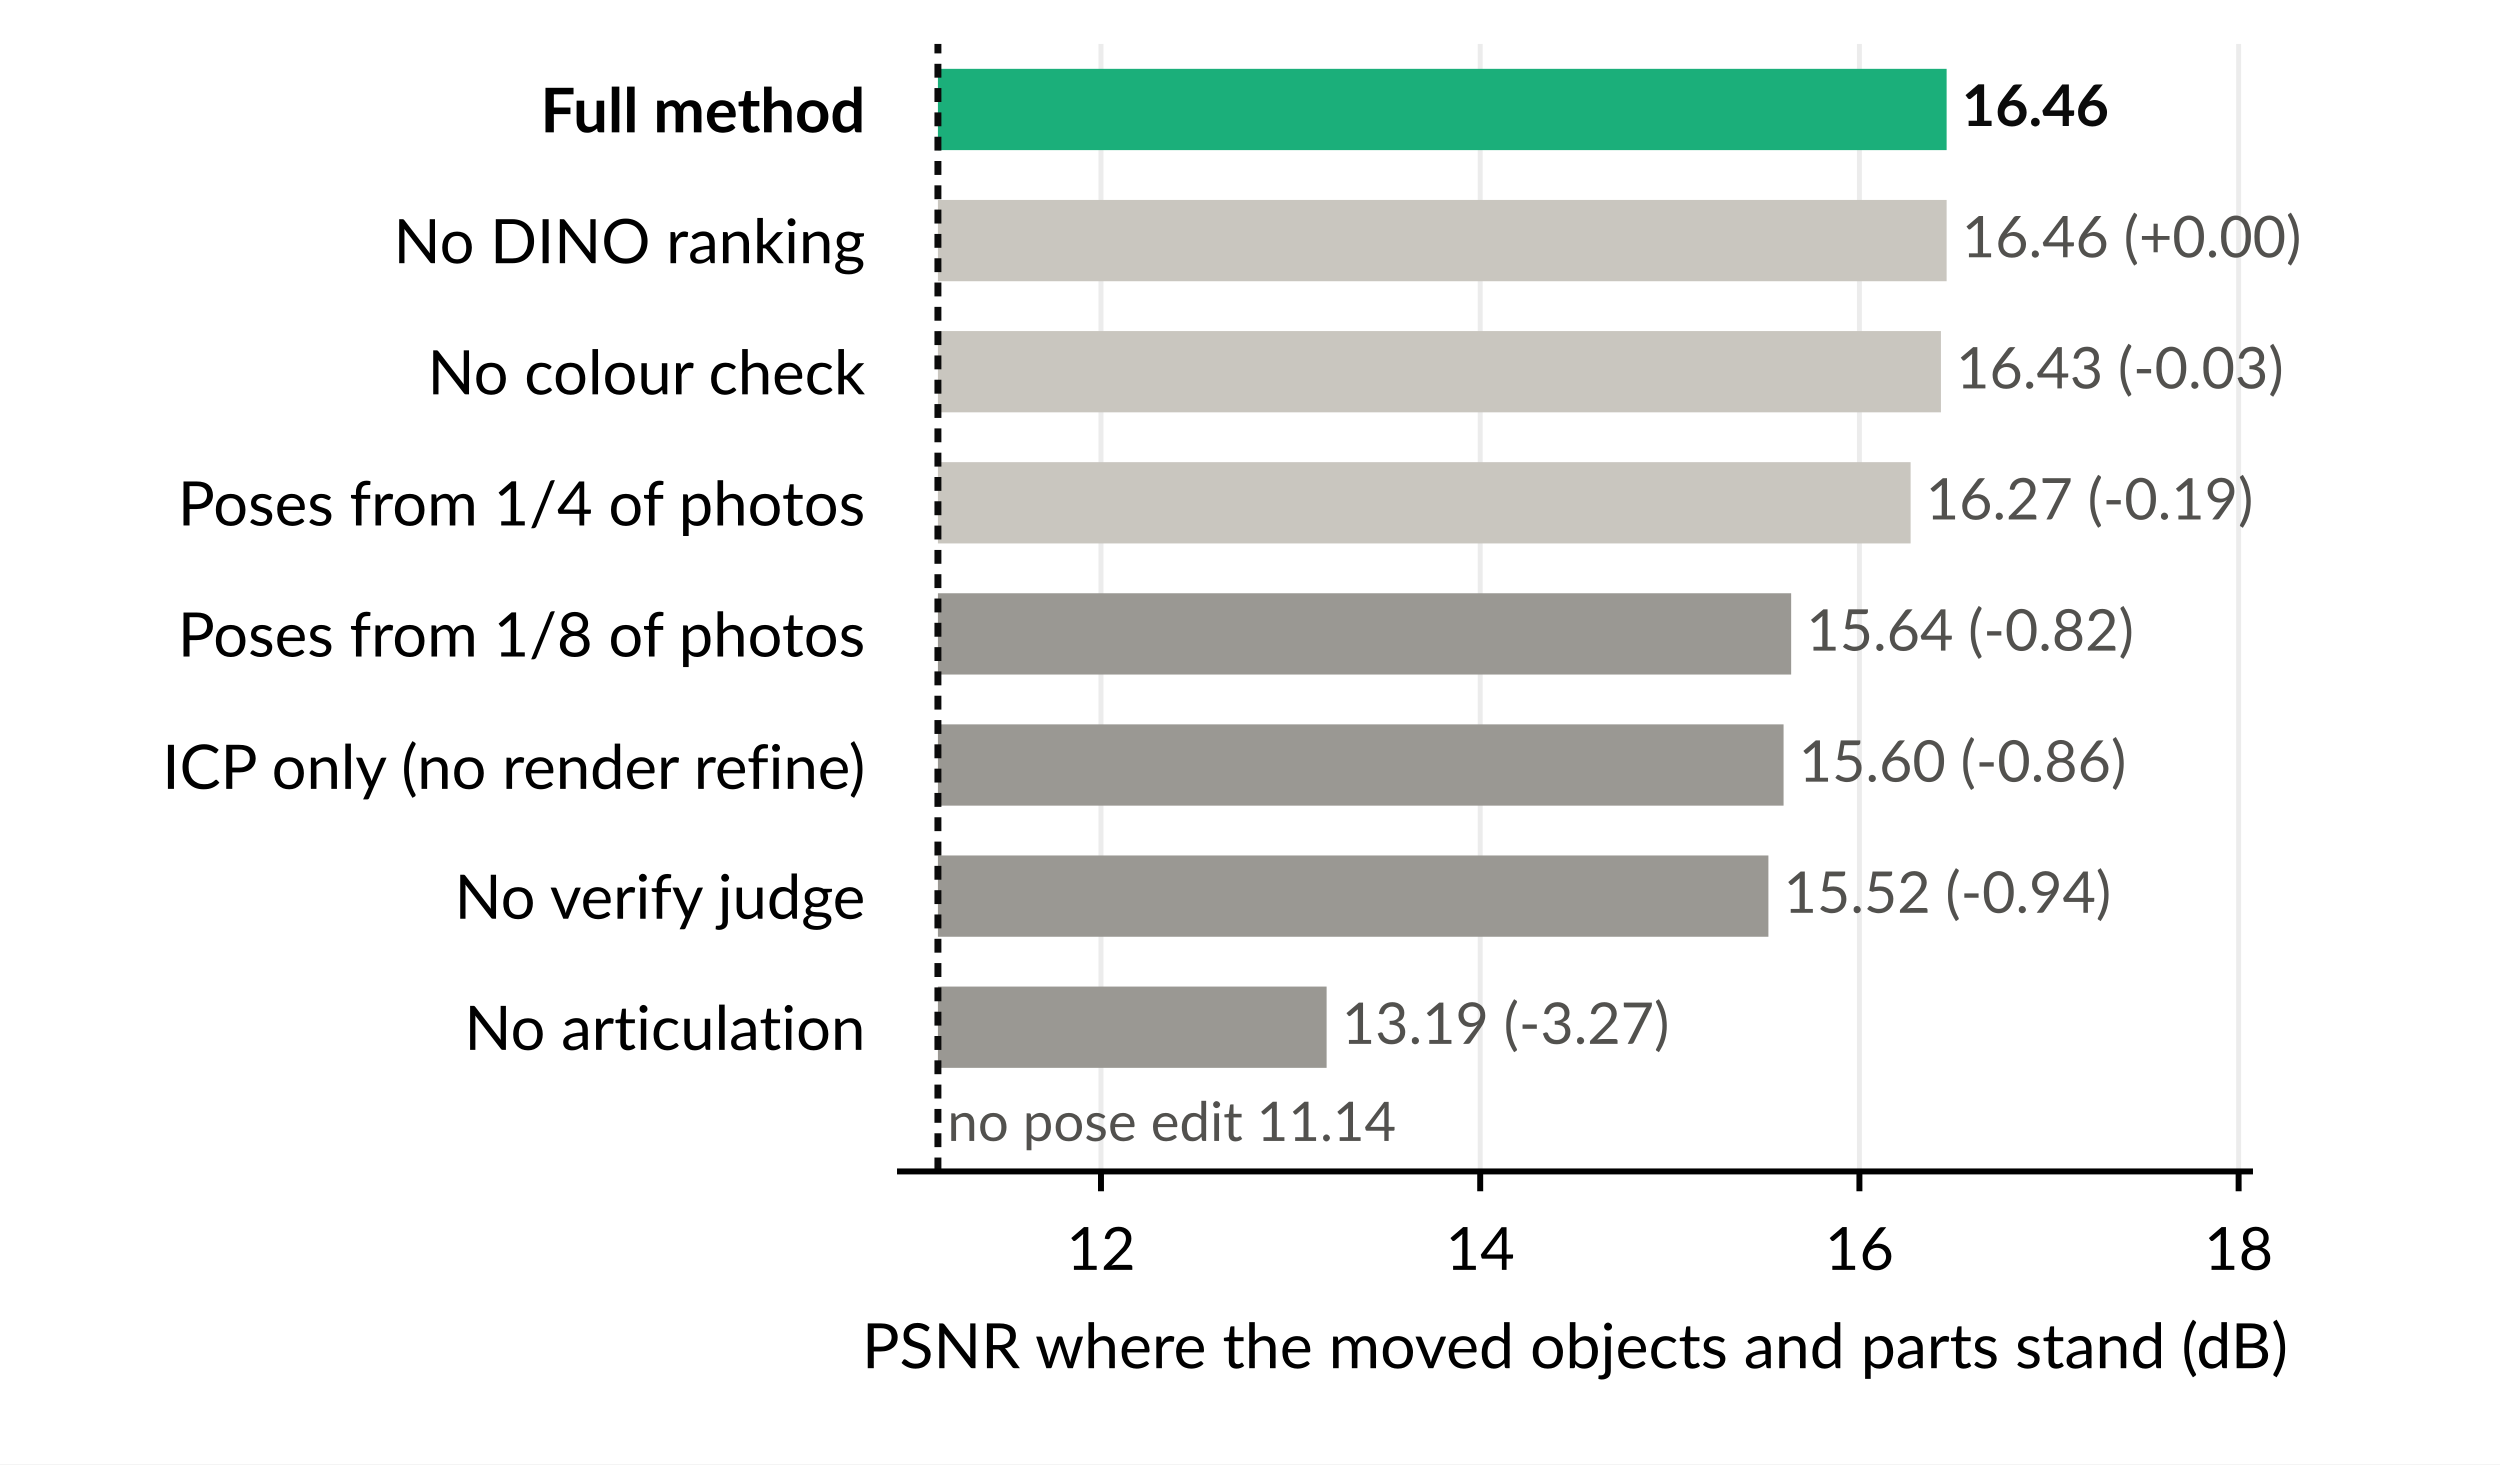
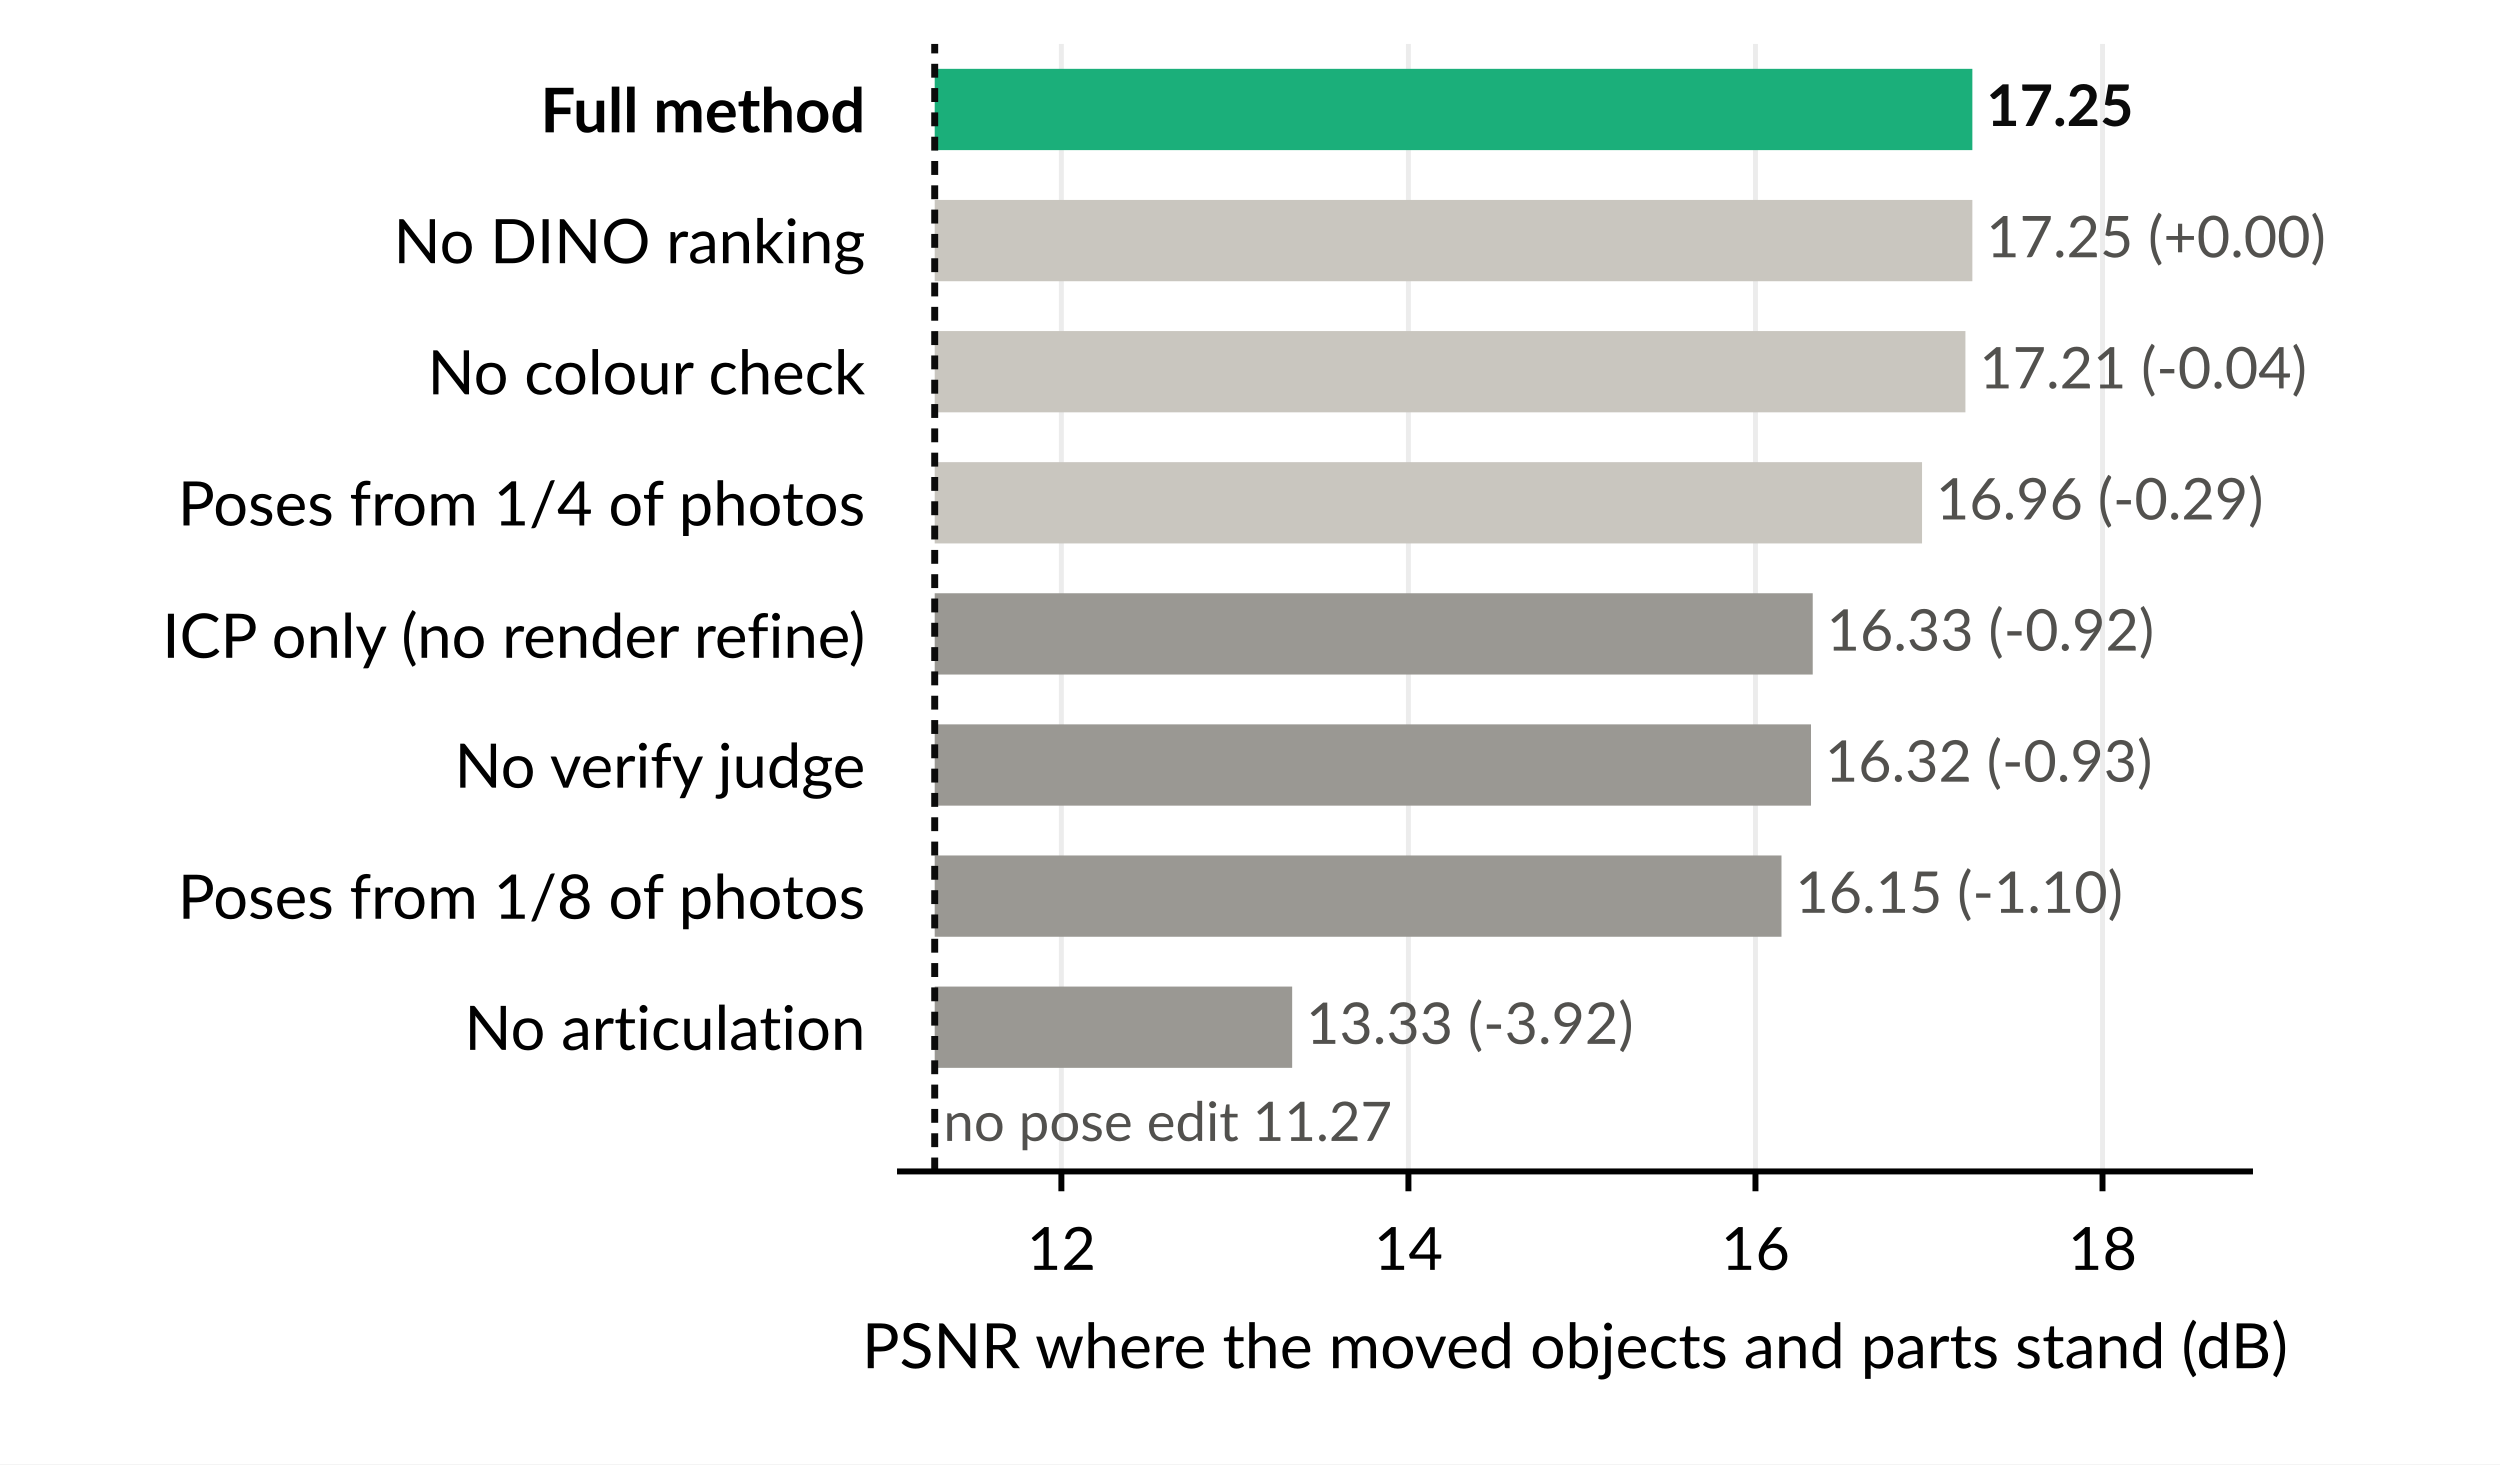
<svg xmlns="http://www.w3.org/2000/svg" xmlns:xlink="http://www.w3.org/1999/xlink" width="252pt" height="147.6pt" viewBox="0 0 252 147.6" version="1.1">
  <defs>
    <style type="text/css">*{stroke-linejoin: round; stroke-linecap: butt}</style>
  </defs>
  <g id="figure_1">
    <g id="patch_1">
      <path d="M 0 147.6  L 252 147.6  L 252 0  L 0 0  z " style="fill: #ffffff" />
    </g>
    <g id="axes_1">
      <g id="patch_2">
        <path d="M 90.72 118.08  L 226.8 118.08  L 226.8 4.428  L 90.72 4.428  z " style="fill: #ffffff" />
      </g>
      <g id="matplotlib.axis_1">
        <g id="xtick_1">
          <g id="line2d_1">
-             <path d="M 110.979 118.08  L 110.979 4.428  " clip-path="url(#pbf1ee980aa)" style="fill: none; stroke: #ececec; stroke-width: 0.5; stroke-linecap: square" />
+             <path d="M 106.987 118.08  L 106.987 4.428  " clip-path="url(#p8300e38656)" style="fill: none; stroke: #ececec; stroke-width: 0.5; stroke-linecap: square" />
          </g>
          <g id="line2d_2">
            <defs>
-               <path id="m0db835a3d7" d="M 0 0  L 0 2  " style="stroke: #000000; stroke-width: 0.6" />
+               <path id="mc549ff92d4" d="M 0 0  L 0 2  " style="stroke: #000000; stroke-width: 0.6" />
            </defs>
            <g>
-               <use xlink:href="#m0db835a3d7" x="110.979" y="118.08" style="stroke: #000000; stroke-width: 0.6" />
+               <use xlink:href="#mc549ff92d4" x="106.987" y="118.08" style="stroke: #000000; stroke-width: 0.6" />
            </g>
          </g>
          <g id="text_1">
-             <text style="font-size: 6px; font-family: 'Lato', 'Nimbus Sans', 'DejaVu Sans', sans-serif; text-anchor: middle" x="110.979" y="127.999" transform="rotate(-0 110.9791 127.9994)">12</text>
+             <text style="font-size: 6px; font-family: 'Lato', 'Nimbus Sans', 'DejaVu Sans', sans-serif; text-anchor: middle" x="106.987" y="127.999" transform="rotate(-0 106.9866 127.9994)">12</text>
          </g>
        </g>
        <g id="xtick_2">
          <g id="line2d_3">
-             <path d="M 149.204 118.08  L 149.204 4.428  " clip-path="url(#pbf1ee980aa)" style="fill: none; stroke: #ececec; stroke-width: 0.5; stroke-linecap: square" />
+             <path d="M 141.969 118.08  L 141.969 4.428  " clip-path="url(#p8300e38656)" style="fill: none; stroke: #ececec; stroke-width: 0.5; stroke-linecap: square" />
          </g>
          <g id="line2d_4">
            <g>
-               <use xlink:href="#m0db835a3d7" x="149.204" y="118.08" style="stroke: #000000; stroke-width: 0.6" />
+               <use xlink:href="#mc549ff92d4" x="141.969" y="118.08" style="stroke: #000000; stroke-width: 0.6" />
            </g>
          </g>
          <g id="text_2">
-             <text style="font-size: 6px; font-family: 'Lato', 'Nimbus Sans', 'DejaVu Sans', sans-serif; text-anchor: middle" x="149.204" y="127.999" transform="rotate(-0 149.2038 127.9994)">14</text>
+             <text style="font-size: 6px; font-family: 'Lato', 'Nimbus Sans', 'DejaVu Sans', sans-serif; text-anchor: middle" x="141.969" y="127.999" transform="rotate(-0 141.9686 127.9994)">14</text>
          </g>
        </g>
        <g id="xtick_3">
          <g id="line2d_5">
-             <path d="M 187.429 118.08  L 187.429 4.428  " clip-path="url(#pbf1ee980aa)" style="fill: none; stroke: #ececec; stroke-width: 0.5; stroke-linecap: square" />
+             <path d="M 176.951 118.08  L 176.951 4.428  " clip-path="url(#p8300e38656)" style="fill: none; stroke: #ececec; stroke-width: 0.5; stroke-linecap: square" />
          </g>
          <g id="line2d_6">
            <g>
-               <use xlink:href="#m0db835a3d7" x="187.429" y="118.08" style="stroke: #000000; stroke-width: 0.6" />
+               <use xlink:href="#mc549ff92d4" x="176.951" y="118.08" style="stroke: #000000; stroke-width: 0.6" />
            </g>
          </g>
          <g id="text_3">
-             <text style="font-size: 6px; font-family: 'Lato', 'Nimbus Sans', 'DejaVu Sans', sans-serif; text-anchor: middle" x="187.429" y="127.999" transform="rotate(-0 187.4285 127.9994)">16</text>
+             <text style="font-size: 6px; font-family: 'Lato', 'Nimbus Sans', 'DejaVu Sans', sans-serif; text-anchor: middle" x="176.951" y="127.999" transform="rotate(-0 176.9506 127.9994)">16</text>
          </g>
        </g>
        <g id="xtick_4">
          <g id="line2d_7">
-             <path d="M 225.653 118.08  L 225.653 4.428  " clip-path="url(#pbf1ee980aa)" style="fill: none; stroke: #ececec; stroke-width: 0.5; stroke-linecap: square" />
+             <path d="M 211.933 118.08  L 211.933 4.428  " clip-path="url(#p8300e38656)" style="fill: none; stroke: #ececec; stroke-width: 0.5; stroke-linecap: square" />
          </g>
          <g id="line2d_8">
            <g>
-               <use xlink:href="#m0db835a3d7" x="225.653" y="118.08" style="stroke: #000000; stroke-width: 0.6" />
+               <use xlink:href="#mc549ff92d4" x="211.933" y="118.08" style="stroke: #000000; stroke-width: 0.6" />
            </g>
          </g>
          <g id="text_4">
-             <text style="font-size: 6px; font-family: 'Lato', 'Nimbus Sans', 'DejaVu Sans', sans-serif; text-anchor: middle" x="225.653" y="127.999" transform="rotate(-0 225.6533 127.9994)">18</text>
+             <text style="font-size: 6px; font-family: 'Lato', 'Nimbus Sans', 'DejaVu Sans', sans-serif; text-anchor: middle" x="211.933" y="127.999" transform="rotate(-0 211.9326 127.9994)">18</text>
          </g>
        </g>
        <g id="text_5">
          <text style="font-size: 6.3px; font-family: 'Lato', 'Nimbus Sans', 'DejaVu Sans', sans-serif; text-anchor: middle" x="158.76" y="137.914" transform="rotate(-0 158.76 137.9142)">PSNR where the moved objects and parts stand (dB)</text>
        </g>
      </g>
      <g id="matplotlib.axis_2">
        <g id="ytick_1">
          <g id="line2d_9" />
          <g id="text_6">
            <text style="font-weight: 700; font-size: 6.2px; font-family: 'Lato', 'Nimbus Sans', 'DejaVu Sans', sans-serif; text-anchor: end" x="87.22" y="13.339" transform="rotate(-0 87.22 13.33888)">Full method</text>
          </g>
        </g>
        <g id="ytick_2">
          <g id="line2d_10" />
          <g id="text_7">
            <text style="font-size: 6.2px; font-family: 'Lato', 'Nimbus Sans', 'DejaVu Sans', sans-serif; text-anchor: end" x="87.22" y="26.534" transform="rotate(-0 87.22 26.53437)">No DINO ranking</text>
          </g>
        </g>
        <g id="ytick_3">
          <g id="line2d_11" />
          <g id="text_8">
            <text style="font-size: 6.2px; font-family: 'Lato', 'Nimbus Sans', 'DejaVu Sans', sans-serif; text-anchor: end" x="87.22" y="39.75" transform="rotate(-0 87.22 39.74972)">No colour check</text>
          </g>
        </g>
        <g id="ytick_4">
          <g id="line2d_12" />
          <g id="text_9">
            <text style="font-size: 6.2px; font-family: 'Lato', 'Nimbus Sans', 'DejaVu Sans', sans-serif; text-anchor: end" x="87.22" y="52.965" transform="rotate(-0 87.22 52.96507)">Poses from 1/4 of photos</text>
          </g>
        </g>
        <g id="ytick_5">
          <g id="line2d_13" />
          <g id="text_10">
-             <text style="font-size: 6.2px; font-family: 'Lato', 'Nimbus Sans', 'DejaVu Sans', sans-serif; text-anchor: end" x="87.22" y="66.18" transform="rotate(-0 87.22 66.18041)">Poses from 1/8 of photos</text>
+             <text style="font-size: 6.2px; font-family: 'Lato', 'Nimbus Sans', 'DejaVu Sans', sans-serif; text-anchor: end" x="87.22" y="66.301" transform="rotate(-0 87.22 66.30102)">ICP only (no render refine)</text>
          </g>
        </g>
        <g id="ytick_6">
          <g id="line2d_14" />
          <g id="text_11">
-             <text style="font-size: 6.2px; font-family: 'Lato', 'Nimbus Sans', 'DejaVu Sans', sans-serif; text-anchor: end" x="87.22" y="79.516" transform="rotate(-0 87.22 79.51637)">ICP only (no render refine)</text>
+             <text style="font-size: 6.2px; font-family: 'Lato', 'Nimbus Sans', 'DejaVu Sans', sans-serif; text-anchor: end" x="87.22" y="79.396" transform="rotate(-0 87.22 79.39576)">No verify judge</text>
          </g>
        </g>
        <g id="ytick_7">
          <g id="line2d_15" />
          <g id="text_12">
-             <text style="font-size: 6.2px; font-family: 'Lato', 'Nimbus Sans', 'DejaVu Sans', sans-serif; text-anchor: end" x="87.22" y="92.611" transform="rotate(-0 87.22 92.61111)">No verify judge</text>
+             <text style="font-size: 6.2px; font-family: 'Lato', 'Nimbus Sans', 'DejaVu Sans', sans-serif; text-anchor: end" x="87.22" y="92.611" transform="rotate(-0 87.22 92.61111)">Poses from 1/8 of photos</text>
          </g>
        </g>
        <g id="ytick_8">
          <g id="line2d_16" />
          <g id="text_13">
            <text style="font-size: 6.2px; font-family: 'Lato', 'Nimbus Sans', 'DejaVu Sans', sans-serif; text-anchor: end" x="87.22" y="105.826" transform="rotate(-0 87.22 105.8265)">No articulation</text>
          </g>
        </g>
      </g>
      <g id="patch_3">
-         <path d="M 94.542 15.132  L 196.22 15.132  L 196.22 6.939  L 94.542 6.939  z " clip-path="url(#pbf1ee980aa)" style="fill: #1baf7a" />
+         <path d="M 94.218 15.132  L 198.814 15.132  L 198.814 6.939  L 94.218 6.939  z " clip-path="url(#p8300e38656)" style="fill: #1baf7a" />
      </g>
      <g id="patch_4">
-         <path d="M 94.542 28.348  L 196.22 28.348  L 196.22 20.154  L 94.542 20.154  z " clip-path="url(#pbf1ee980aa)" style="fill: #c9c6bf" />
+         <path d="M 94.218 28.348  L 198.814 28.348  L 198.814 20.154  L 94.218 20.154  z " clip-path="url(#p8300e38656)" style="fill: #c9c6bf" />
      </g>
      <g id="patch_5">
-         <path d="M 94.542 41.563  L 195.647 41.563  L 195.647 33.37  L 94.542 33.37  z " clip-path="url(#pbf1ee980aa)" style="fill: #c9c6bf" />
+         <path d="M 94.218 41.563  L 198.115 41.563  L 198.115 33.37  L 94.218 33.37  z " clip-path="url(#p8300e38656)" style="fill: #c9c6bf" />
      </g>
      <g id="patch_6">
-         <path d="M 94.542 54.778  L 192.589 54.778  L 192.589 46.585  L 94.542 46.585  z " clip-path="url(#pbf1ee980aa)" style="fill: #c9c6bf" />
+         <path d="M 94.218 54.778  L 193.742 54.778  L 193.742 46.585  L 94.218 46.585  z " clip-path="url(#p8300e38656)" style="fill: #c9c6bf" />
      </g>
      <g id="patch_7">
-         <path d="M 94.542 67.994  L 180.548 67.994  L 180.548 59.8  L 94.542 59.8  z " clip-path="url(#pbf1ee980aa)" style="fill: #9a9893" />
+         <path d="M 94.218 67.994  L 182.723 67.994  L 182.723 59.8  L 94.218 59.8  z " clip-path="url(#p8300e38656)" style="fill: #9a9893" />
      </g>
      <g id="patch_8">
-         <path d="M 94.542 81.209  L 179.784 81.209  L 179.784 73.016  L 94.542 73.016  z " clip-path="url(#pbf1ee980aa)" style="fill: #9a9893" />
+         <path d="M 94.218 81.209  L 182.548 81.209  L 182.548 73.016  L 94.218 73.016  z " clip-path="url(#p8300e38656)" style="fill: #9a9893" />
      </g>
      <g id="patch_9">
-         <path d="M 94.542 94.425  L 178.255 94.425  L 178.255 86.231  L 94.542 86.231  z " clip-path="url(#pbf1ee980aa)" style="fill: #9a9893" />
+         <path d="M 94.218 94.425  L 179.574 94.425  L 179.574 86.231  L 94.218 86.231  z " clip-path="url(#p8300e38656)" style="fill: #9a9893" />
      </g>
      <g id="patch_10">
-         <path d="M 94.542 107.64  L 133.723 107.64  L 133.723 99.446  L 94.542 99.446  z " clip-path="url(#pbf1ee980aa)" style="fill: #9a9893" />
+         <path d="M 94.218 107.64  L 130.25 107.64  L 130.25 99.446  L 94.218 99.446  z " clip-path="url(#p8300e38656)" style="fill: #9a9893" />
      </g>
      <g id="line2d_17">
-         <path d="M 94.542 118.08  L 94.542 4.428  " clip-path="url(#pbf1ee980aa)" style="fill: none; stroke-dasharray: 1.4,1.05; stroke-dashoffset: 0; stroke: #0b0b0b; stroke-width: 0.7" />
+         <path d="M 94.218 118.08  L 94.218 4.428  " clip-path="url(#p8300e38656)" style="fill: none; stroke-dasharray: 1.4,1.05; stroke-dashoffset: 0; stroke: #0b0b0b; stroke-width: 0.7" />
      </g>
      <g id="patch_11">
        <path d="M 90.72 118.08  L 226.8 118.08  " style="fill: none; stroke: #000000; stroke-width: 0.6; stroke-linejoin: miter; stroke-linecap: square" />
      </g>
      <g id="text_14">
-         <text style="font-weight: 700; font-size: 5.8px; font-family: 'Lato', 'Nimbus Sans', 'DejaVu Sans', sans-serif; text-anchor: start; fill: #0b0b0b" x="197.749" y="12.705" transform="rotate(-0 197.7492 12.70453)">16.46</text>
+         <text style="font-weight: 700; font-size: 5.8px; font-family: 'Lato', 'Nimbus Sans', 'DejaVu Sans', sans-serif; text-anchor: start; fill: #0b0b0b" x="200.214" y="12.705" transform="rotate(-0 200.2137 12.70453)">17.25</text>
      </g>
      <g id="text_15">
-         <text style="font-size: 5.8px; font-family: 'Lato', 'Nimbus Sans', 'DejaVu Sans', sans-serif; text-anchor: start; fill: #52514e" x="197.749" y="25.93" transform="rotate(-0 197.7492 25.92985)">16.46  (+0.00)</text>
+         <text style="font-size: 5.8px; font-family: 'Lato', 'Nimbus Sans', 'DejaVu Sans', sans-serif; text-anchor: start; fill: #52514e" x="200.214" y="25.93" transform="rotate(-0 200.2137 25.92985)">17.25  (+0.00)</text>
      </g>
      <g id="text_16">
-         <text style="font-size: 5.8px; font-family: 'Lato', 'Nimbus Sans', 'DejaVu Sans', sans-serif; text-anchor: start; fill: #52514e" x="197.176" y="39.145" transform="rotate(-0 197.1758 39.1452)">16.43  (-0.03)</text>
+         <text style="font-size: 5.8px; font-family: 'Lato', 'Nimbus Sans', 'DejaVu Sans', sans-serif; text-anchor: start; fill: #52514e" x="199.514" y="39.145" transform="rotate(-0 199.514 39.1452)">17.21  (-0.04)</text>
      </g>
      <g id="text_17">
-         <text style="font-size: 5.8px; font-family: 'Lato', 'Nimbus Sans', 'DejaVu Sans', sans-serif; text-anchor: start; fill: #52514e" x="194.118" y="52.361" transform="rotate(-0 194.1179 52.36055)">16.27  (-0.19)</text>
+         <text style="font-size: 5.8px; font-family: 'Lato', 'Nimbus Sans', 'DejaVu Sans', sans-serif; text-anchor: start; fill: #52514e" x="195.141" y="52.361" transform="rotate(-0 195.1413 52.36055)">16.96  (-0.29)</text>
      </g>
      <g id="text_18">
-         <text style="font-size: 5.8px; font-family: 'Lato', 'Nimbus Sans', 'DejaVu Sans', sans-serif; text-anchor: start; fill: #52514e" x="182.077" y="65.576" transform="rotate(-0 182.0771 65.5759)">15.64  (-0.82)</text>
+         <text style="font-size: 5.8px; font-family: 'Lato', 'Nimbus Sans', 'DejaVu Sans', sans-serif; text-anchor: start; fill: #52514e" x="184.122" y="65.576" transform="rotate(-0 184.122 65.5759)">16.33  (-0.92)</text>
      </g>
      <g id="text_19">
-         <text style="font-size: 5.8px; font-family: 'Lato', 'Nimbus Sans', 'DejaVu Sans', sans-serif; text-anchor: start; fill: #52514e" x="181.313" y="78.791" transform="rotate(-0 181.3126 78.79125)">15.60  (-0.86)</text>
+         <text style="font-size: 5.8px; font-family: 'Lato', 'Nimbus Sans', 'DejaVu Sans', sans-serif; text-anchor: start; fill: #52514e" x="183.947" y="78.791" transform="rotate(-0 183.947 78.79125)">16.32  (-0.93)</text>
      </g>
      <g id="text_20">
-         <text style="font-size: 5.8px; font-family: 'Lato', 'Nimbus Sans', 'DejaVu Sans', sans-serif; text-anchor: start; fill: #52514e" x="179.784" y="92.007" transform="rotate(-0 179.7836 92.0066)">15.52  (-0.94)</text>
+         <text style="font-size: 5.8px; font-family: 'Lato', 'Nimbus Sans', 'DejaVu Sans', sans-serif; text-anchor: start; fill: #52514e" x="180.974" y="92.007" transform="rotate(-0 180.9736 92.0066)">16.15  (-1.10)</text>
      </g>
      <g id="text_21">
-         <text style="font-size: 5.8px; font-family: 'Lato', 'Nimbus Sans', 'DejaVu Sans', sans-serif; text-anchor: start; fill: #52514e" x="135.252" y="105.222" transform="rotate(-0 135.2518 105.2219)">13.19  (-3.27)</text>
+         <text style="font-size: 5.8px; font-family: 'Lato', 'Nimbus Sans', 'DejaVu Sans', sans-serif; text-anchor: start; fill: #52514e" x="131.649" y="105.222" transform="rotate(-0 131.6489 105.2219)">13.33  (-3.92)</text>
      </g>
      <g id="text_22">
-         <text style="font-size: 5.5px; font-family: 'Lato', 'Nimbus Sans', 'DejaVu Sans', sans-serif; text-anchor: start; fill: #52514e" x="95.498" y="115.008" transform="rotate(-0 95.49809 115.0084)">no pose edit 11.14</text>
+         <text style="font-size: 5.5px; font-family: 'Lato', 'Nimbus Sans', 'DejaVu Sans', sans-serif; text-anchor: start; fill: #52514e" x="95.093" y="115.008" transform="rotate(-0 95.09275 115.0084)">no pose edit 11.27</text>
      </g>
    </g>
  </g>
  <defs>
-     <clipPath id="pbf1ee980aa">
+     <clipPath id="p8300e38656">
      <rect x="90.72" y="4.428" width="136.08" height="113.652" />
    </clipPath>
  </defs>
</svg>
